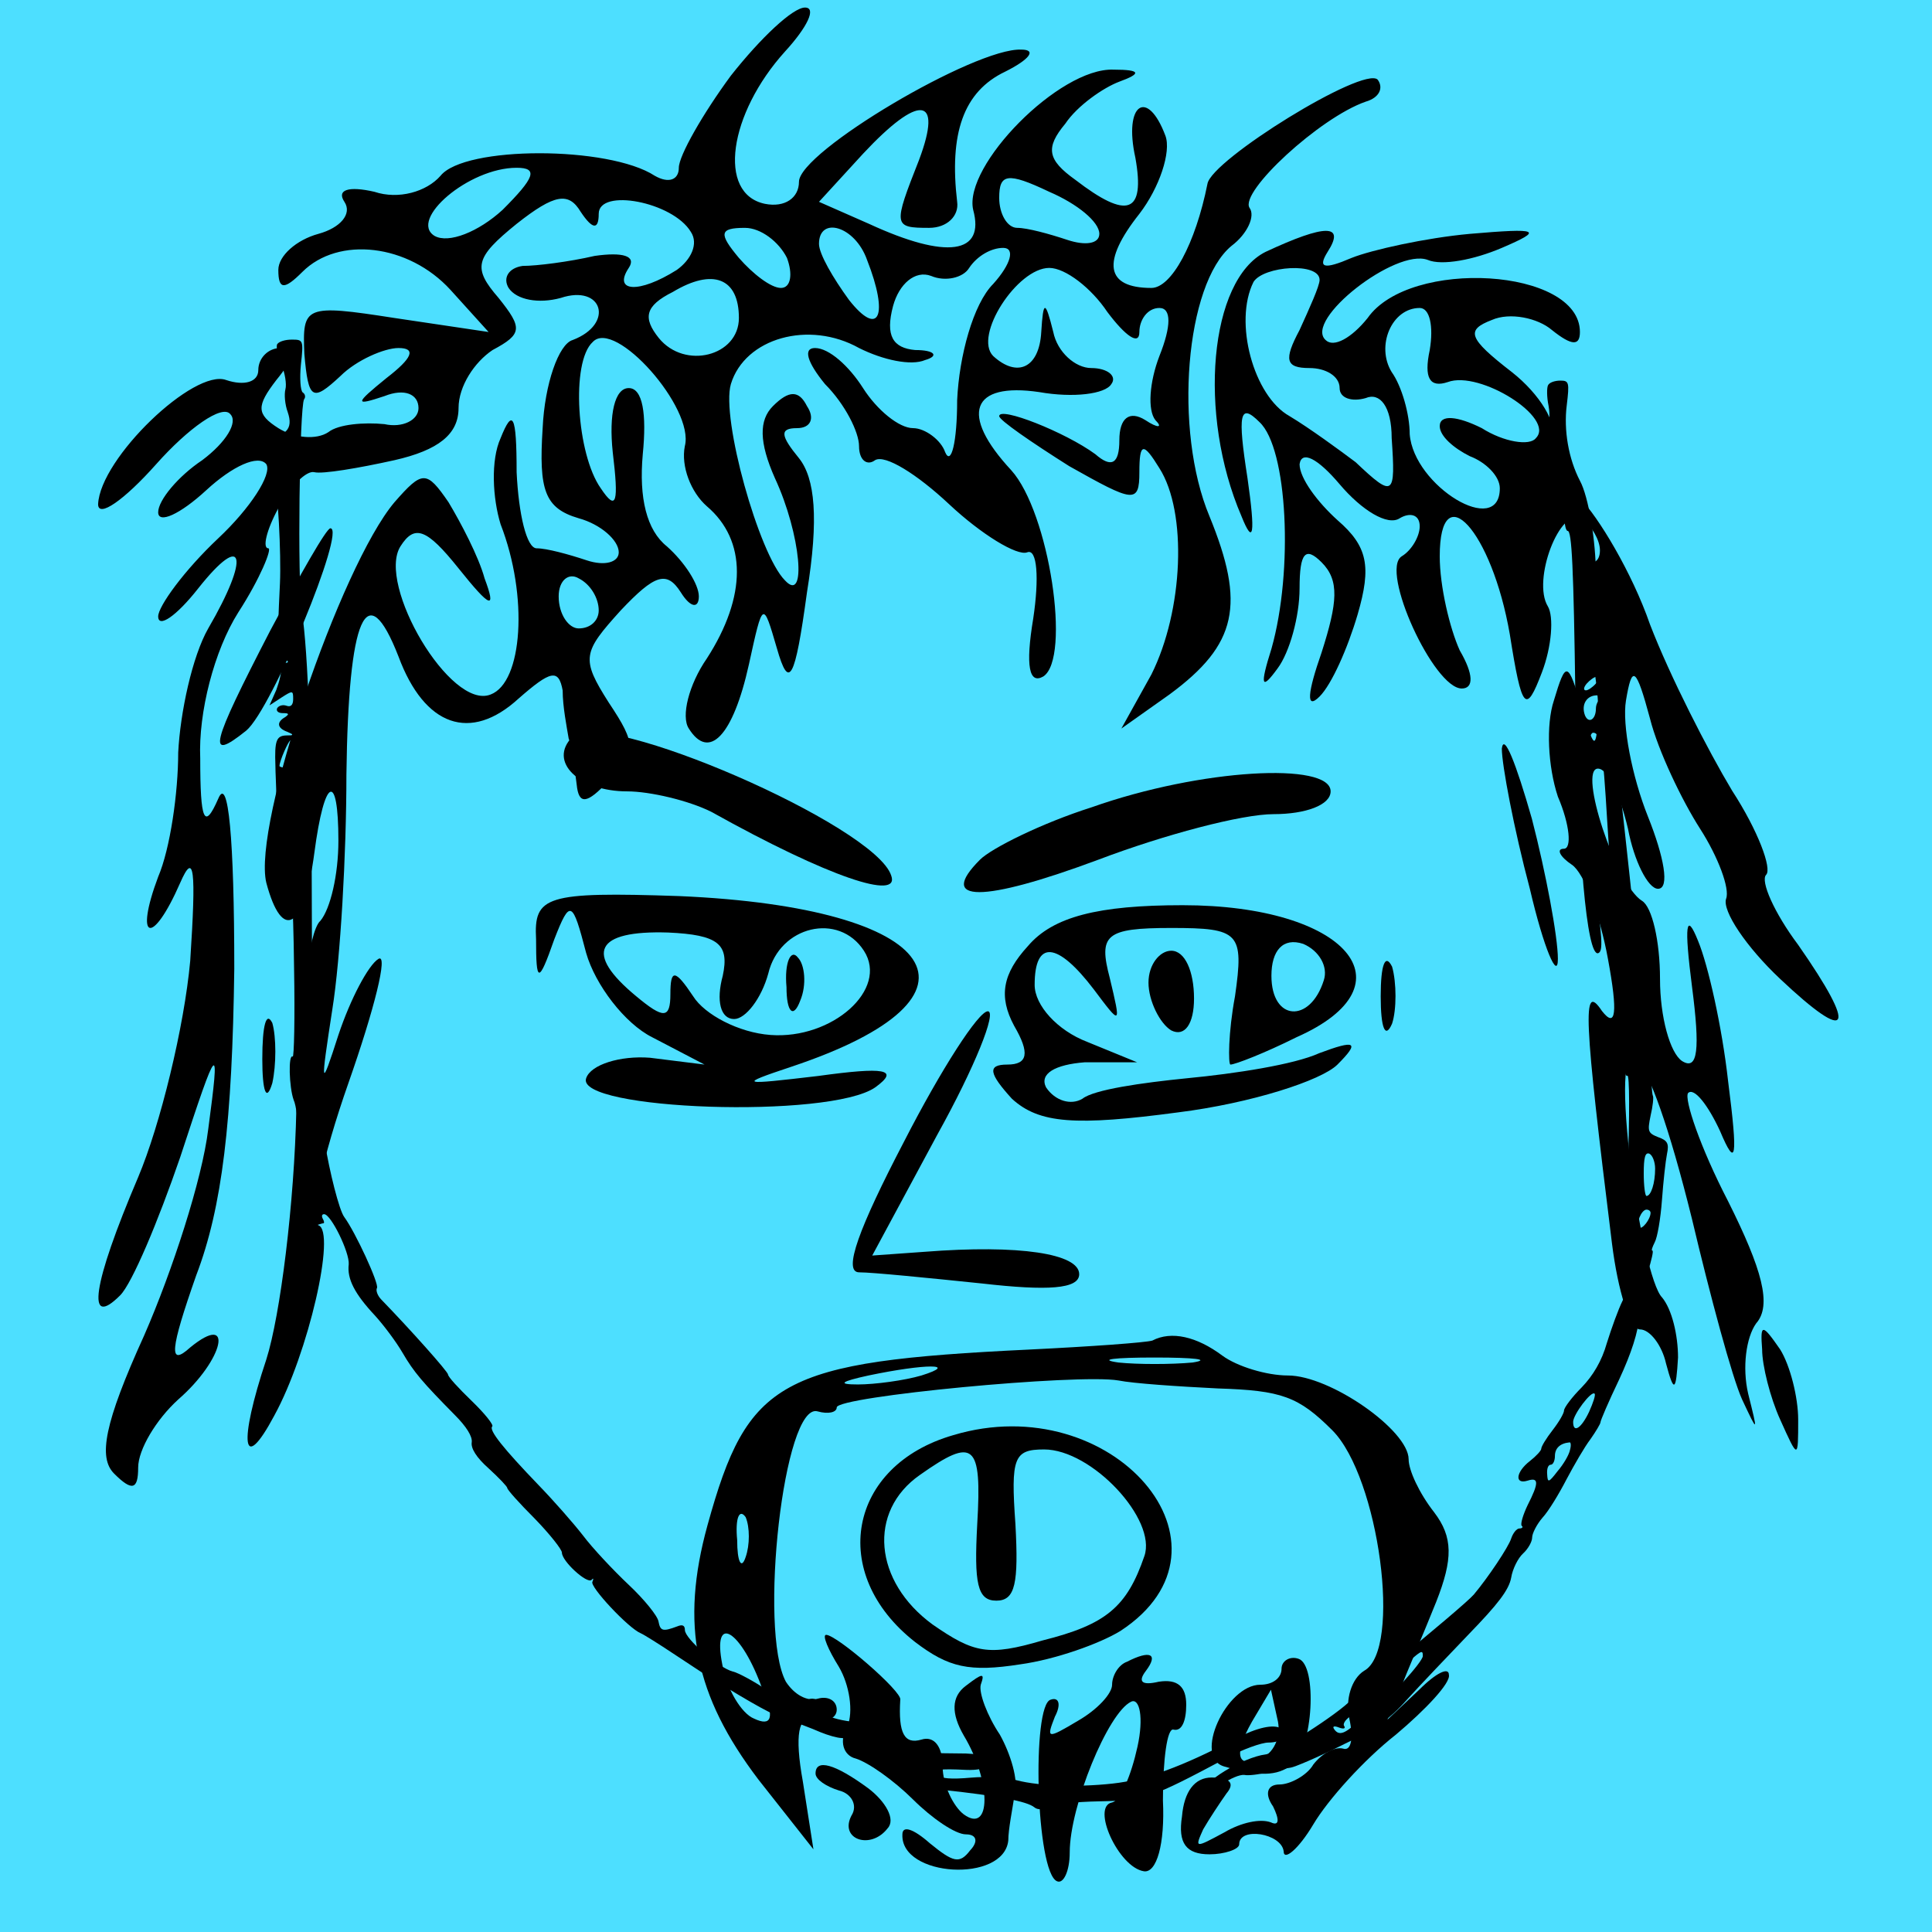
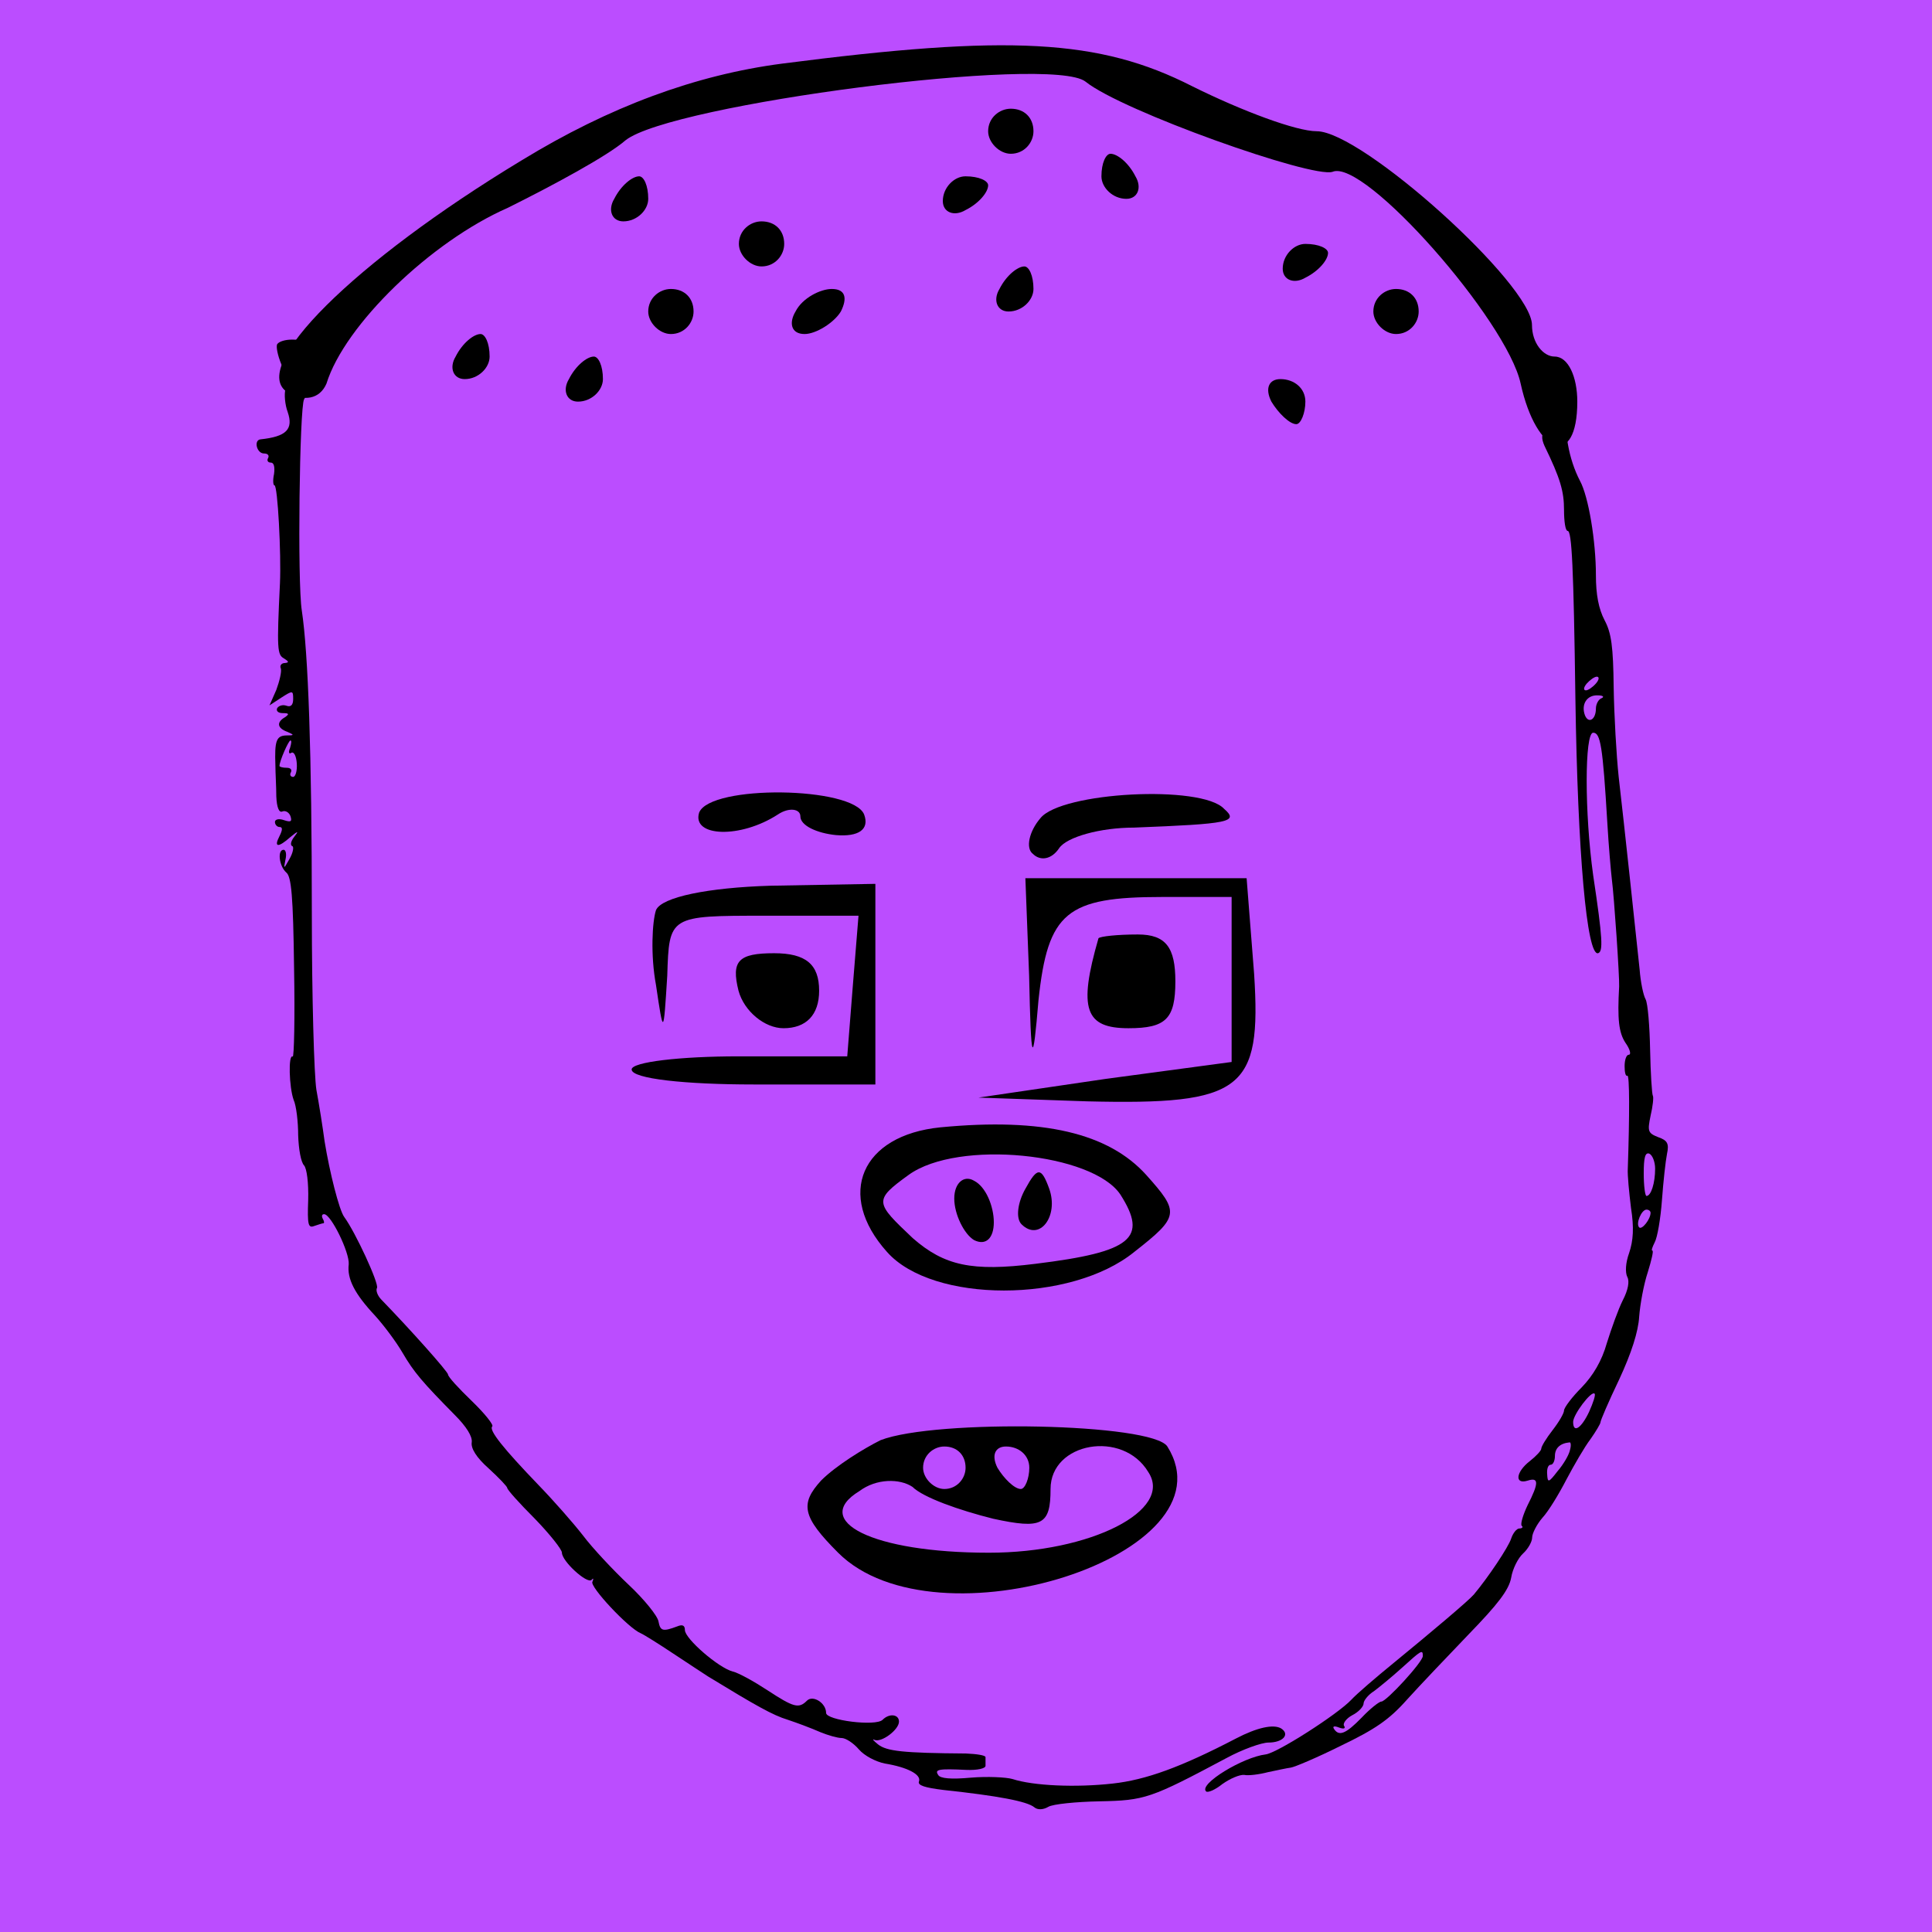
<svg xmlns="http://www.w3.org/2000/svg" width="256" height="256" viewBox="0 0 256 256" fill="none">
-   <g id="Frame 45">
-     <rect width="256" height="256" fill="#4DDFFF" />
-     <rect width="256" height="256" fill="#4DDFFF" />
-     <rect width="256" height="256" fill="#4DDFFF" />
+   <g id="Frame 43">
+     <rect width="256" height="256" fill="#BB4DFF" />
  </g>
  <g id="head">
    <path id="Vector" d="M36.733 45.604C36.552 45.905 36.794 47.112 37.276 48.259C37.759 49.406 38.001 50.915 37.82 51.579C37.639 52.243 37.759 53.631 38.121 54.597C38.906 56.89 37.94 57.856 34.5 58.218C33.595 58.339 34.017 60.089 34.983 60.089C35.466 60.089 35.707 60.331 35.526 60.693C35.345 60.995 35.466 61.296 35.888 61.296C36.311 61.296 36.431 61.9 36.311 62.805C36.13 63.65 36.19 64.314 36.371 64.314C36.794 64.314 37.276 73.428 37.095 77.291C36.673 86.043 36.733 86.767 37.639 87.25C38.303 87.672 38.303 87.793 37.759 87.853C37.276 87.853 37.035 88.216 37.216 88.578C37.337 89 37.035 90.268 36.612 91.415L35.707 93.467L37.276 92.441C38.785 91.475 38.846 91.475 38.846 92.622C38.846 93.406 38.544 93.708 38.001 93.527C37.518 93.346 36.975 93.467 36.733 93.829C36.552 94.191 36.854 94.493 37.458 94.493C38.303 94.493 38.363 94.613 37.759 95.036C36.612 95.7 36.733 96.484 38.061 96.967C39.027 97.39 39.027 97.45 37.88 97.45C36.612 97.51 36.371 98.174 36.492 101.434C36.492 102.399 36.612 104.27 36.612 105.538C36.673 106.987 36.975 107.711 37.397 107.53C37.82 107.349 38.303 107.65 38.484 108.133C38.725 108.858 38.544 108.978 37.639 108.677C36.975 108.435 36.431 108.556 36.431 108.918C36.431 109.28 36.733 109.582 37.035 109.582C37.458 109.582 37.458 109.944 37.035 110.789C36.25 112.298 36.854 112.358 38.484 110.91C39.51 110.065 39.63 110.065 38.966 110.91C38.544 111.453 38.423 111.996 38.725 112.117C38.966 112.177 38.846 112.962 38.363 113.807C37.578 115.195 37.578 115.195 37.82 113.928C38.001 113.203 37.88 112.6 37.578 112.6C36.733 112.6 36.975 114.773 37.94 115.618C38.604 116.161 38.846 118.696 38.966 128.293C39.087 134.871 38.966 140.122 38.785 140.002C38.182 139.64 38.303 144.046 38.906 145.736C39.268 146.52 39.51 148.693 39.51 150.444C39.57 152.254 39.872 154.005 40.294 154.427C40.656 154.85 40.898 156.721 40.837 159.014C40.717 162.273 40.837 162.756 41.622 162.455C42.165 162.273 42.709 162.092 42.829 162.092C43.01 162.092 42.95 161.791 42.769 161.489C42.588 161.127 42.648 160.885 42.95 160.885C43.855 160.885 46.33 165.955 46.209 167.525C45.968 169.456 46.994 171.448 49.71 174.345C50.857 175.612 52.486 177.785 53.331 179.234C54.84 181.829 55.987 183.157 60.272 187.503C61.781 189.012 62.626 190.339 62.506 191.124C62.385 191.909 63.109 193.116 64.739 194.564C66.127 195.832 67.213 196.979 67.213 197.16C67.213 197.401 68.843 199.212 70.835 201.204C72.827 203.256 74.456 205.308 74.456 205.73C74.456 206.877 77.776 209.895 78.379 209.352C78.621 209.05 78.681 209.171 78.5 209.593C78.078 210.197 83.268 215.75 84.898 216.414C85.32 216.595 87.252 217.802 89.244 219.13C91.236 220.458 93.288 221.785 93.831 222.147C100.168 226.01 102.402 227.278 104.393 227.881C105.661 228.304 107.592 229.028 108.679 229.511C109.705 229.934 110.972 230.296 111.515 230.296C112.059 230.296 113.085 230.96 113.809 231.805C114.533 232.65 116.042 233.434 117.249 233.676C120.207 234.159 122.078 235.124 121.776 236.03C121.535 236.573 122.561 236.875 124.975 237.176C132.278 237.961 136.081 238.685 137.046 239.47C137.469 239.832 138.193 239.832 138.917 239.41C139.521 239.047 142.599 238.746 145.677 238.685C151.713 238.565 152.437 238.323 162.517 232.951C164.629 231.805 167.164 230.899 168.07 230.899C170.001 230.899 170.967 229.813 169.76 229.028C168.734 228.425 166.561 228.907 163.784 230.356C156.481 234.159 151.834 235.849 147.428 236.331C142.539 236.875 136.926 236.633 134.149 235.728C133.304 235.486 130.83 235.366 128.657 235.547C126.061 235.788 124.552 235.667 124.311 235.185C123.828 234.46 124.311 234.34 128.053 234.521C129.502 234.581 130.588 234.34 130.588 233.977C130.588 233.615 130.588 233.132 130.588 232.831C130.588 232.589 129.441 232.408 127.993 232.348C119.664 232.287 117.491 232.046 116.344 231.141C115.74 230.658 115.499 230.356 115.861 230.537C116.766 230.96 119.12 229.209 119.12 228.123C119.12 227.157 117.853 226.976 116.948 227.881C116.042 228.787 109.463 227.942 109.463 226.976C109.463 225.648 107.713 224.562 106.928 225.346C105.842 226.433 105.178 226.252 101.677 223.958C99.927 222.811 97.875 221.665 97.09 221.484C95.219 221.001 90.753 217.138 90.753 215.991C90.753 215.388 90.451 215.206 89.727 215.508C87.795 216.233 87.493 216.112 87.252 214.844C87.131 214.12 85.381 211.947 83.329 210.016C81.277 208.084 78.5 205.127 77.233 203.437C75.965 201.807 73.309 198.789 71.378 196.798C66.731 191.969 64.739 189.494 65.222 189.012C65.463 188.83 64.196 187.261 62.506 185.632C60.755 183.942 59.367 182.433 59.367 182.131C59.367 181.769 54.418 176.216 50.555 172.232C50.012 171.689 49.77 170.965 49.951 170.663C50.253 170.12 47.115 163.3 45.606 161.247C44.942 160.342 43.674 155.332 43.01 151.228C42.769 149.417 42.286 146.339 41.924 144.408C41.622 142.537 41.32 132.035 41.32 121.17C41.32 99.623 40.837 86.525 39.992 80.912C39.389 77.17 39.691 53.933 40.294 52.907C40.536 52.605 40.415 52.182 40.113 52.001C39.811 51.76 39.691 50.13 39.872 48.32C40.234 45.06 40.173 45 38.665 45C37.82 45 36.975 45.241 36.733 45.604ZM38.423 99.14C38.182 99.683 38.303 99.985 38.604 99.744C38.966 99.563 39.268 100.227 39.328 101.192C39.389 102.158 39.148 102.943 38.846 102.943C38.484 102.943 38.363 102.641 38.544 102.339C38.725 101.977 38.484 101.735 38.001 101.735C37.458 101.735 37.035 101.615 37.035 101.494C37.035 100.83 38.242 98.114 38.484 98.114C38.665 98.114 38.604 98.537 38.423 99.14Z" fill="black" />
    <path id="Vector_2" d="M205.129 51.036C204.948 51.337 204.948 52.605 205.189 53.752C205.431 55.14 205.31 56.226 204.827 56.77C204.224 57.494 204.224 58.097 204.646 59.063C206.759 63.409 207.241 65.099 207.241 67.573C207.241 69.082 207.422 70.35 207.724 70.35C208.267 70.35 208.509 74.937 208.75 92.682C209.052 112.962 210.259 126.784 211.768 126.301C212.432 126.059 212.372 124.43 211.104 115.98C209.957 107.771 209.957 97.088 211.104 97.088C212.07 97.088 212.372 98.838 212.975 108.978C213.156 112.117 213.458 115.497 213.579 116.523C213.881 118.816 214.605 129.5 214.545 130.707C214.303 135.052 214.484 136.803 215.39 138.191C215.993 139.036 216.174 139.76 215.812 139.76C215.51 139.76 215.269 140.424 215.269 141.269C215.269 142.054 215.39 142.657 215.631 142.537C215.933 142.356 215.933 147.848 215.691 154.85C215.631 155.695 215.872 158.048 216.114 160.04C216.536 162.696 216.416 164.386 215.872 166.016C215.39 167.343 215.329 168.611 215.631 169.214C215.933 169.758 215.752 170.904 215.027 172.293C214.424 173.5 213.519 176.035 212.915 177.966C212.251 180.32 211.104 182.252 209.595 183.821C208.267 185.149 207.241 186.537 207.241 186.899C207.241 187.261 206.578 188.408 205.733 189.494C204.888 190.581 204.224 191.667 204.224 191.969C204.224 192.21 203.56 192.935 202.715 193.599C200.844 195.047 200.663 196.737 202.413 196.194C203.922 195.711 203.922 196.496 202.413 199.453C201.809 200.721 201.447 201.928 201.628 202.169C201.87 202.35 201.689 202.531 201.326 202.531C200.964 202.531 200.481 203.135 200.24 203.859C199.878 205.006 197.162 209.05 195.291 211.283C194.566 212.128 189.617 216.293 184.608 220.397C182.314 222.268 179.779 224.441 179.055 225.226C177.244 227.157 169.217 232.287 167.708 232.469C164.69 232.831 158.835 236.392 159.801 237.357C159.982 237.599 161.008 237.176 161.974 236.392C163 235.667 164.267 235.124 164.871 235.185C165.414 235.305 166.863 235.124 168.009 234.822C169.156 234.581 170.544 234.279 171.027 234.219C171.51 234.159 174.528 232.891 177.667 231.322C182.193 229.149 184.064 227.881 186.418 225.226C188.108 223.355 191.79 219.492 194.627 216.534C198.49 212.551 199.938 210.68 200.24 209.05C200.421 207.903 201.145 206.455 201.809 205.851C202.473 205.248 203.016 204.282 203.016 203.739C203.016 203.195 203.62 201.988 204.405 201.083C205.189 200.238 206.578 197.944 207.543 196.073C208.569 194.142 209.957 191.728 210.742 190.702C211.466 189.675 212.07 188.649 212.07 188.468C212.07 188.227 213.156 185.692 214.545 182.795C216.174 179.294 217.08 176.457 217.2 174.466C217.321 172.836 217.804 170.18 218.347 168.551C218.83 166.981 219.132 165.714 218.951 165.714C218.77 165.714 218.951 165.231 219.252 164.627C219.615 163.963 220.037 161.489 220.218 159.014C220.399 156.54 220.701 153.823 220.882 152.918C221.184 151.53 220.942 151.107 219.735 150.685C218.347 150.142 218.287 149.9 218.709 147.848C219.011 146.581 219.132 145.373 219.011 145.192C218.89 145.011 218.709 142.235 218.649 139.096C218.589 136.018 218.347 132.94 218.045 132.397C217.744 131.854 217.381 130.103 217.261 128.474C216.838 124.49 215.209 109.159 214.484 102.943C214.182 100.106 213.881 94.794 213.82 91.052C213.76 85.68 213.519 83.87 212.613 82.18C211.829 80.671 211.466 78.8 211.466 76.204C211.466 71.738 210.501 65.823 209.354 63.711C207.845 60.813 207.181 57.011 207.604 53.691C207.966 50.673 207.905 50.432 206.759 50.432C206.034 50.432 205.31 50.673 205.129 51.036ZM211.466 90.569C211.044 91.052 210.44 91.475 210.139 91.475C209.776 91.475 209.837 91.052 210.259 90.569C210.682 90.087 211.285 89.664 211.587 89.664C211.949 89.664 211.889 90.087 211.466 90.569ZM212.251 92.501C211.829 92.622 211.466 93.285 211.466 93.889C211.466 95.338 210.501 95.941 210.018 94.794C209.475 93.346 210.259 92.078 211.708 92.139C212.372 92.139 212.613 92.32 212.251 92.501ZM219.313 154.85C219.313 156.781 218.77 158.471 218.166 158.471C217.985 158.471 217.804 157.143 217.804 155.513C217.804 153.401 217.985 152.677 218.528 152.858C218.951 153.039 219.313 153.944 219.313 154.85ZM218.709 160.704C218.709 161.549 217.562 162.998 217.2 162.636C216.717 162.153 217.502 160.282 218.166 160.282C218.468 160.282 218.709 160.463 218.709 160.704ZM210.561 187.08C209.535 189.253 208.449 189.977 208.449 188.408C208.449 187.442 210.863 184.243 211.285 184.666C211.466 184.787 211.104 185.873 210.561 187.08ZM208.026 192.15C207.905 192.754 207.181 194.021 206.396 194.927C205.189 196.496 205.069 196.496 205.008 195.349C204.948 194.625 205.129 194.082 205.491 194.082C205.793 194.082 206.034 193.538 206.034 192.935C206.034 191.909 206.698 191.245 207.966 191.124C208.147 191.064 208.207 191.547 208.026 192.15ZM188.531 219.431C188.531 220.216 183.702 225.467 183.038 225.467C182.737 225.467 181.529 226.433 180.443 227.58C178.33 229.752 177.425 230.115 176.761 229.089C176.52 228.726 176.822 228.666 177.425 228.907C178.089 229.149 178.33 229.028 178.089 228.666C177.908 228.364 178.391 227.7 179.175 227.278C180.02 226.855 180.684 226.131 180.684 225.709C180.684 225.346 181.288 224.562 182.073 224.079C182.797 223.536 184.487 222.147 185.754 221.001C188.35 218.647 188.531 218.526 188.531 219.431Z" fill="black" />
  </g>
  <g id="hair">
-     <path id="Vector" d="M96.845 10.023C93.131 15.065 89.947 20.639 89.947 22.231C89.947 23.823 88.62 24.354 86.763 23.292C80.66 19.311 61.556 19.311 58.372 23.292C56.515 25.415 52.8 26.477 49.616 25.415C46.167 24.619 44.575 25.15 45.636 26.742C46.697 28.335 45.105 30.192 42.187 30.988C39.268 31.785 36.88 33.908 36.88 35.765C36.88 38.419 37.676 38.419 40.064 36.031C44.84 31.254 54.127 32.315 59.699 38.419L64.74 43.992L52.269 42.135C40.329 40.277 40.064 40.542 40.329 46.911C40.86 53.015 41.391 53.281 45.105 49.831C47.228 47.708 50.943 46.115 52.8 46.115C55.188 46.115 54.657 47.442 51.208 50.096C46.963 53.546 46.963 53.812 50.943 52.485C53.596 51.423 55.453 52.219 55.453 54.077C55.453 55.669 53.331 56.731 50.943 56.2C48.289 55.935 44.84 56.2 43.513 57.261C41.921 58.323 39.003 58.058 36.88 56.731C33.961 54.873 33.961 53.812 36.615 50.361C39.003 47.442 39.268 46.115 37.145 46.115C35.553 46.115 34.227 47.442 34.227 49.035C34.227 50.627 32.369 51.158 29.981 50.361C25.736 48.769 13.265 60.712 13 66.815C13 68.673 16.449 66.285 20.695 61.508C24.94 56.731 29.451 53.546 30.512 54.873C31.573 55.935 29.981 58.589 26.797 60.977C23.613 63.1 20.96 66.285 20.96 67.877C20.96 69.469 23.879 68.142 27.328 64.958C30.777 61.773 34.227 60.181 35.288 61.508C36.084 62.835 33.165 67.346 28.92 71.327C24.409 75.573 20.96 80.35 20.96 81.677C20.96 83.269 23.348 81.677 26.267 77.962C32.369 70.265 33.165 73.715 27.593 83.269C25.471 86.985 23.879 94.415 23.613 99.723C23.613 105.031 22.552 112.462 20.96 116.177C17.776 124.669 20.164 125.465 23.879 116.973C25.736 112.727 26.001 115.115 25.205 127.323C24.409 136.081 21.225 149.085 18.307 155.985C12.204 170.315 11.408 176.154 15.919 171.642C17.511 170.05 20.96 161.823 23.879 153.331C28.92 137.938 29.185 137.673 27.593 149.615C26.797 156.25 22.817 168.458 19.103 176.95C13.796 188.627 13 193.138 15.123 195.262C17.511 197.65 18.307 197.385 18.307 194.465C18.307 192.077 20.695 188.096 23.613 185.442C29.716 180.135 31.043 173.765 25.205 178.542C22.287 181.196 22.552 178.808 26.001 168.988C29.451 159.965 30.777 148.554 31.043 128.385C31.043 111.135 30.247 102.642 28.92 105.827C27.063 110.073 26.532 108.746 26.532 100.519C26.267 94.415 28.389 86.189 31.573 81.146C34.492 76.635 36.084 72.654 35.553 72.654C34.757 72.654 35.288 70.265 36.88 67.346C38.472 64.427 40.595 62.304 41.656 62.569C42.717 62.835 47.493 62.038 52.269 60.977C58.107 59.65 60.76 57.527 60.76 54.077C60.76 51.158 62.883 47.973 65.271 46.381C69.251 44.258 69.251 43.462 66.067 39.481C62.617 35.5 62.883 34.173 68.455 29.662C73.496 25.681 75.353 25.415 76.945 28.069C78.537 30.458 79.333 30.458 79.333 28.335C79.333 24.885 89.151 26.742 91.539 30.723C92.6 32.315 91.539 34.438 89.681 35.765C84.64 38.95 81.191 38.685 83.313 35.5C84.375 33.908 82.517 33.377 78.803 33.908C75.353 34.704 71.108 35.235 69.251 35.235C67.393 35.5 66.597 36.827 67.393 38.154C68.455 39.746 71.373 40.277 74.292 39.481C79.864 37.623 81.456 42.931 75.884 45.054C74.027 45.585 72.169 50.892 71.904 56.731C71.373 64.958 72.169 67.346 76.68 68.673C79.599 69.469 81.987 71.592 81.987 73.185C81.987 74.511 80.129 75.042 77.741 74.246C75.353 73.45 72.435 72.654 71.108 72.654C69.781 72.654 68.72 68.142 68.455 62.569C68.455 54.873 67.924 54.077 66.332 58.058C65.005 60.977 65.271 66.019 66.332 69.469C70.047 79.023 69.251 90.435 65.005 92.027C59.699 94.15 49.881 77.431 53.065 72.388C54.923 69.469 56.515 70 60.76 75.308C65.005 80.615 65.801 80.881 64.209 76.635C63.413 73.715 61.025 69.204 59.433 66.55C56.515 62.304 55.984 62.304 52.269 66.55C45.105 75.042 33.431 109.277 35.288 116.973C37.411 124.935 40.329 123.077 41.656 112.992C42.983 102.908 44.84 102.112 44.84 111.4C44.84 115.912 43.779 120.423 42.452 122.015C40.86 123.342 39.533 134.488 39.268 146.962C39.003 159.435 37.145 174.296 35.288 180.135C31.573 191.281 32.104 195.527 36.349 187.565C40.86 179.338 44.575 163.15 42.187 162.354C40.86 161.823 42.717 153.331 46.167 143.512C49.616 133.692 51.473 126.262 50.147 127.058C48.82 127.854 46.432 132.365 44.84 137.142C42.452 144.573 42.452 144.042 44.044 133.692C45.105 127.058 45.901 113.258 45.901 102.642C46.167 81.677 48.555 76.104 52.8 86.985C56.249 96.273 62.352 98.396 68.72 92.558C72.965 88.842 74.027 88.577 74.557 91.496C74.557 93.619 75.088 96.273 75.353 97.865C75.884 99.192 76.149 102.112 76.415 103.969C76.68 106.623 77.741 106.623 80.66 103.438C84.375 99.723 84.375 98.662 80.66 93.088C76.945 87.25 77.211 86.454 82.252 80.881C86.763 76.104 88.355 75.573 90.212 78.492C91.539 80.615 92.6 80.615 92.6 79.023C92.6 77.431 90.743 74.511 88.355 72.388C85.701 70.265 84.64 66.019 85.171 60.181C85.701 54.873 85.171 51.423 83.313 51.423C81.456 51.423 80.66 54.873 81.191 59.915C81.987 66.55 81.721 67.877 79.599 64.692C76.415 60.181 75.619 47.973 78.537 45.319C81.456 42.135 92.069 54.077 90.743 59.119C90.212 61.773 91.539 65.223 93.661 67.081C98.968 71.592 98.968 79.023 93.661 87.25C91.273 90.7 90.212 94.946 91.273 96.538C93.927 100.785 97.111 97.6 99.233 88.046C101.091 79.554 101.091 79.554 102.948 85.923C104.54 91.496 105.336 90.169 106.928 78.492C108.52 68.673 107.989 63.365 105.867 60.712C103.479 57.792 103.213 56.731 105.601 56.731C107.459 56.731 107.989 55.404 106.928 53.812C105.867 51.688 104.54 51.688 102.417 53.812C100.56 55.669 100.56 58.589 102.683 63.365C106.132 70.796 106.928 80.085 104.009 76.9C100.56 73.45 95.519 55.404 96.845 50.892C98.703 44.788 107.193 42.4 113.827 46.115C117.011 47.708 120.725 48.504 122.583 47.708C124.44 47.177 123.909 46.381 121.256 46.381C118.337 46.115 117.276 44.523 118.337 40.542C119.133 37.623 121.256 35.765 123.379 36.562C125.236 37.358 127.624 36.827 128.42 35.5C129.481 33.908 131.339 32.846 132.931 32.846C134.523 32.846 133.992 34.969 131.604 37.623C128.951 40.277 127.093 47.177 126.828 53.015C126.828 58.589 126.032 61.773 125.236 59.915C124.705 58.323 122.583 56.731 120.991 56.731C119.133 56.731 116.215 54.342 114.357 51.423C112.5 48.504 109.847 46.115 107.989 46.115C106.397 46.115 106.928 47.973 109.316 50.892C111.969 53.546 113.827 57.261 113.827 59.119C113.827 60.977 114.888 61.773 115.949 60.977C117.276 60.181 121.521 62.835 125.767 66.815C130.012 70.796 134.788 73.715 136.115 73.185C137.441 72.654 137.707 76.635 136.911 81.942C135.849 88.311 136.38 90.7 138.237 89.638C141.952 87.25 139.033 67.877 133.992 62.304C127.093 54.873 128.685 50.627 137.707 51.954C142.217 52.75 146.463 52.219 147.259 50.892C148.055 49.831 146.728 48.769 144.605 48.769C142.483 48.769 140.095 46.646 139.564 43.992C138.503 39.746 138.237 39.746 137.972 43.992C137.707 48.769 134.788 50.096 131.604 47.177C128.951 44.523 134.788 35.5 139.033 35.5C141.156 35.5 144.605 38.154 146.728 41.339C149.116 44.523 150.973 45.85 150.973 43.992C150.973 42.4 152.035 40.808 153.627 40.808C155.219 40.808 155.219 43.196 153.627 47.177C152.3 50.627 152.035 54.342 153.096 55.669C154.157 56.731 153.361 56.731 151.769 55.669C149.647 54.342 148.32 55.404 148.32 58.323C148.32 61.508 147.259 62.038 145.136 60.181C141.156 57.261 132.4 53.812 132.4 55.139C132.4 55.669 136.645 58.589 141.687 61.773C150.177 66.55 150.973 66.815 150.973 62.569C150.973 58.589 151.504 58.589 153.627 62.038C157.341 67.877 156.811 80.881 152.565 89.373L148.585 96.538L154.953 92.027C163.975 85.392 165.036 80.085 160.26 68.408C155.484 56.996 157.076 37.623 163.179 32.581C165.301 30.988 166.363 28.6 165.567 27.538C164.24 25.415 174.853 15.596 180.956 13.473C182.813 12.942 183.344 11.615 182.548 10.554C180.691 8.696 160.525 21.169 159.995 24.354C158.403 32.315 155.219 38.154 152.565 38.154C146.463 38.154 145.932 34.704 150.973 28.335C153.627 24.885 155.219 20.108 154.423 17.985C152.035 11.615 148.851 13.739 150.443 20.904C151.769 28.335 149.381 29.131 142.483 23.823C138.768 21.169 138.503 19.577 141.156 16.392C142.748 14.004 146.197 11.615 148.32 10.819C151.239 9.758 151.239 9.227 147.524 9.227C140.36 8.962 127.624 21.965 128.951 27.804C130.543 33.642 125.501 34.438 115.153 29.662L108.52 26.742L114.357 20.373C121.787 12.412 124.971 12.677 121.787 21.169C118.337 29.927 118.337 30.192 123.113 30.192C125.501 30.192 127.093 28.6 126.828 26.742C125.767 17.719 127.624 12.146 133.196 9.492C136.38 7.9 137.441 6.573 135.319 6.573C129.216 6.308 105.867 20.108 105.867 24.088C105.867 26.212 104.009 27.538 101.356 27.008C94.988 25.681 96.58 15.065 104.009 6.838C106.928 3.654 108.255 1 106.663 1C105.071 1 100.825 4.981 96.845 10.023ZM66.597 27.804C63.413 30.723 59.433 32.315 57.576 31.254C54.127 29.131 62.087 22.231 68.455 22.231C71.373 22.231 70.843 23.558 66.597 27.804ZM145.667 30.988C145.667 32.315 143.809 32.581 141.421 31.785C139.033 30.988 136.115 30.192 134.788 30.192C133.461 30.192 132.4 28.335 132.4 26.212C132.4 23.027 133.461 22.762 139.033 25.415C142.748 27.008 145.667 29.396 145.667 30.988ZM104.275 34.173C105.071 36.296 104.805 38.154 103.479 38.154C102.152 38.154 99.764 36.296 97.907 34.173C95.253 30.988 95.253 30.192 98.703 30.192C100.825 30.192 103.213 32.05 104.275 34.173ZM114.888 34.438C117.807 41.869 116.48 44.788 112.5 39.746C110.377 36.827 108.52 33.642 108.52 32.315C108.52 28.6 113.296 29.927 114.888 34.438ZM97.907 42.135C97.907 47.177 90.743 49.035 87.293 44.788C85.171 42.135 85.436 40.542 89.151 38.685C94.457 35.5 97.907 36.827 97.907 42.135ZM79.333 80.881C79.333 82.208 78.272 83.269 76.68 83.269C75.353 83.269 74.027 81.412 74.027 79.023C74.027 76.9 75.353 75.838 76.68 76.635C78.272 77.431 79.333 79.288 79.333 80.881Z" fill="black" />
-     <path id="Vector_2" d="M35.819 83.535C27.859 98.927 27.328 101.05 32.635 96.804C36.084 93.885 45.901 70 43.779 70C43.248 70 39.799 76.104 35.819 83.535Z" fill="black" />
-     <path id="Vector_3" d="M167.689 33.377C160.26 37.092 158.668 54.873 164.505 68.408C166.097 72.388 166.363 70.796 165.301 63.365C163.975 54.873 164.24 53.281 166.893 55.935C170.608 59.385 171.404 75.573 168.485 85.923C166.893 90.965 167.159 91.496 169.281 88.577C170.873 86.454 172.2 81.677 172.2 77.962C172.2 73.185 172.996 72.388 175.119 74.512C177.507 76.9 177.241 79.819 175.119 86.454C173.261 91.762 172.996 94.15 174.853 92.292C176.445 90.7 178.568 85.923 179.895 81.412C181.752 75.042 181.221 72.388 177.241 68.939C174.588 66.55 172.2 63.365 172.2 61.508C172.465 59.65 174.588 60.712 177.507 64.162C180.425 67.612 183.875 69.735 185.467 68.673C186.793 67.877 188.12 68.142 188.12 69.735C188.12 71.062 187.059 72.919 185.732 73.715C182.813 75.573 189.977 91.231 193.692 91.231C195.284 91.231 195.284 89.373 193.427 86.189C192.1 83.269 190.773 77.696 190.773 73.715C190.773 62.835 197.672 70.265 200.06 84.065C201.652 94.15 202.183 94.681 204.305 89.108C205.632 85.658 205.897 81.677 205.101 80.35C202.979 76.9 206.693 67.081 209.612 68.673C210.939 69.735 212 71.592 212 72.919C212 74.512 210.939 75.042 209.612 73.981C208.02 73.185 208.02 75.838 209.612 81.146C210.939 85.923 212 92.292 211.735 95.212C211.469 99.458 211.204 99.192 209.612 93.885C207.755 87.515 207.489 87.515 205.897 92.823C204.836 96.008 205.101 101.581 206.428 105.562C208.02 109.277 208.285 112.462 207.224 112.462C206.163 112.462 206.693 113.523 208.285 114.585C209.877 115.646 212 121.219 213.061 127.058C214.388 134.223 214.123 136.346 212.265 133.958C209.612 129.977 209.877 134.754 213.592 164.742C214.388 171.112 215.98 176.154 217.307 176.154C218.633 176.154 220.225 178.277 220.756 180.665C221.817 184.646 222.083 184.381 222.348 179.869C222.348 176.95 221.552 173.5 220.225 171.908C218.899 170.581 217.041 162.354 215.98 153.596C213.592 132.631 218.103 136.877 224.205 161.558C226.593 171.642 229.512 182.523 230.839 185.442C232.961 189.954 232.961 189.954 231.635 184.646C230.839 181.196 231.369 177.215 232.696 175.358C234.819 172.969 233.492 168.192 228.981 159.169C225.267 152.004 223.144 145.635 223.675 144.838C224.471 144.042 226.328 146.431 227.92 149.881C230.043 154.923 230.308 153.596 228.981 143.246C228.185 136.081 226.328 127.854 225.001 124.669C223.409 120.688 223.144 122.546 224.205 130.773C225.267 139 225.001 141.919 222.879 140.592C221.287 139.531 219.96 134.754 219.96 129.712C219.96 124.669 218.899 120.158 217.572 119.362C214.123 117.238 209.081 101.846 211.735 101.846C213.061 101.846 214.653 105.296 215.715 109.808C216.511 114.054 218.368 117.769 219.695 117.769C221.287 117.769 220.491 113.523 218.368 108.215C216.245 102.908 214.919 96.008 215.449 92.823C216.245 88.046 216.776 88.312 218.633 95.212C219.695 99.458 222.879 106.092 225.267 109.808C227.655 113.523 229.247 117.769 228.716 119.096C228.185 120.688 231.369 125.465 235.88 129.712C245.167 138.469 246.228 136.612 238.268 125.2C235.084 120.954 233.227 116.708 234.023 115.912C234.819 115.115 232.961 110.073 229.512 104.765C226.328 99.458 221.287 89.638 218.633 82.739C216.245 75.838 211.735 68.408 209.347 66.019C206.693 63.631 205.101 59.915 205.632 58.058C206.428 56.2 204.04 52.219 200.325 49.3C194.488 44.788 194.223 43.727 197.672 42.4C200.06 41.339 203.775 42.135 205.632 43.727C208.285 45.85 209.347 45.85 209.347 43.992C209.347 35.5 186.793 34.173 181.221 42.135C179.099 44.788 176.711 46.115 175.649 45.054C172.731 42.4 184.936 32.846 189.181 34.438C191.039 35.235 195.284 34.438 198.999 32.846C204.571 30.458 204.04 30.192 194.753 30.988C188.916 31.519 181.752 33.112 179.099 34.173C175.384 35.765 174.588 35.5 175.915 33.377C178.303 29.662 175.649 29.662 167.689 33.377ZM174.853 37.092C174.853 37.889 173.527 40.808 172.2 43.727C170.077 47.708 170.343 48.769 173.527 48.769C175.649 48.769 177.507 49.831 177.507 51.423C177.507 52.75 179.099 53.281 180.956 52.75C182.813 51.954 184.405 53.812 184.405 58.058C184.936 65.754 184.671 66.019 179.629 61.242C177.507 59.65 173.527 56.731 170.873 55.139C166.097 52.485 163.444 42.665 166.097 37.358C167.424 35.235 174.853 34.704 174.853 37.092ZM189.447 46.381C188.651 50.096 189.447 51.423 191.835 50.627C196.08 49.035 206.163 55.404 203.509 58.058C202.713 59.119 199.264 58.589 196.345 56.731C193.161 55.139 190.773 54.873 190.773 56.465C190.773 57.792 192.631 59.385 194.753 60.446C196.876 61.242 198.733 63.1 198.733 64.692C198.733 71.327 187.324 64.427 186.793 57.527C186.793 54.873 185.732 51.158 184.405 49.3C182.283 45.85 184.405 40.808 188.12 40.808C189.447 40.808 189.977 43.196 189.447 46.381Z" fill="black" />
-     <path id="Vector_4" d="M198.999 99.192C198.999 101.315 200.591 109.808 202.713 117.769C204.571 125.731 206.428 129.977 206.428 127.058C206.428 124.138 204.836 115.646 202.979 108.481C200.856 101.05 199.264 97.069 198.999 99.192Z" fill="black" />
-     <path id="Vector_5" d="M34.757 140.327C34.757 144.573 35.288 146.165 36.084 143.512C36.615 141.123 36.615 137.408 36.084 135.55C35.288 133.958 34.757 135.815 34.757 140.327Z" fill="black" />
-     <path id="Vector_6" d="M233.492 178.808C233.492 180.931 234.553 185.177 235.88 188.096C238.268 193.404 238.268 193.404 238.268 188.096C238.268 185.177 237.207 180.931 235.88 178.808C233.492 175.358 233.227 175.358 233.492 178.808Z" fill="black" />
+     <path id="Vector" d="M103.61 8.433C92.201 9.926 80.791 14.106 69.081 21.272C46.862 34.707 32.75 48.74 38.155 52.024C40.257 53.218 42.358 52.92 43.259 50.83C45.661 43.067 57.071 32.02 67.279 27.542C73.285 24.556 80.491 20.674 82.893 18.585C88.898 13.807 139.341 7.239 143.845 10.822C148.649 14.703 173.87 23.66 176.572 22.765C180.776 20.973 199.692 42.47 201.494 50.83C203.595 60.384 209 62.175 209 53.218C209 49.934 207.799 47.247 205.997 47.247C204.496 47.247 202.995 45.456 202.995 43.067C202.995 37.693 180.476 17.39 174.471 17.39C171.768 17.39 164.562 14.703 157.957 11.419C145.646 5.149 133.636 4.552 103.61 8.433Z" fill="black" />
+     <path id="Vector_2" d="M130.934 17.39C130.934 18.883 132.435 20.376 133.936 20.376C135.738 20.376 136.939 18.883 136.939 17.39C136.939 15.599 135.738 14.405 133.936 14.405C132.435 14.405 130.934 15.599 130.934 17.39Z" fill="black" />
+     <path id="Vector_3" d="M145.946 23.362C145.946 24.855 147.448 26.347 149.249 26.347C150.751 26.347 151.351 24.855 150.45 23.362C149.549 21.57 148.048 20.376 147.147 20.376C146.547 20.376 145.946 21.57 145.946 23.362Z" fill="black" />
+     <path id="Vector_4" d="M81.391 26.347C80.491 27.84 81.091 29.333 82.593 29.333C84.394 29.333 85.895 27.84 85.895 26.347C85.895 24.556 85.295 23.362 84.694 23.362C83.793 23.362 82.292 24.556 81.391 26.347Z" fill="black" />
+     <path id="Vector_5" d="M124.929 26.646C124.929 28.139 126.43 28.736 127.931 27.84C129.733 26.944 130.934 25.452 130.934 24.556C130.934 23.959 129.733 23.362 127.931 23.362C126.43 23.362 124.929 24.855 124.929 26.646Z" fill="black" />
+     <path id="Vector_6" d="M97.906 32.319C97.906 33.812 99.407 35.304 100.908 35.304C102.71 35.304 103.911 33.812 103.911 32.319C103.911 30.527 102.71 29.333 100.908 29.333C99.407 29.333 97.906 30.527 97.906 32.319Z" fill="black" />
+     <path id="Vector_7" d="M169.967 35.603C169.967 37.096 171.468 37.693 172.969 36.797C174.771 35.901 175.972 34.409 175.972 33.513C175.972 32.916 174.771 32.319 172.969 32.319C171.468 32.319 169.967 33.812 169.967 35.603Z" fill="black" />
+     <path id="Vector_8" d="M132.435 38.29C131.534 39.783 132.135 41.276 133.636 41.276C135.437 41.276 136.939 39.783 136.939 38.29C136.939 36.499 136.338 35.304 135.738 35.304C134.837 35.304 133.336 36.499 132.435 38.29Z" fill="black" />
+     <path id="Vector_9" d="M85.895 41.276C85.895 42.769 87.397 44.261 88.898 44.261C90.7 44.261 91.9 42.769 91.9 41.276C91.9 39.484 90.7 38.29 88.898 38.29C87.397 38.29 85.895 39.484 85.895 41.276Z" fill="black" />
+     <path id="Vector_10" d="M105.412 41.276C104.511 42.769 104.811 44.261 106.613 44.261C108.114 44.261 110.516 42.769 111.417 41.276C112.318 39.484 112.018 38.29 110.216 38.29C108.715 38.29 106.313 39.484 105.412 41.276Z" fill="black" />
+     <path id="Vector_11" d="M181.977 41.276C181.977 42.769 183.478 44.261 184.98 44.261C186.781 44.261 187.982 42.769 187.982 41.276C187.982 39.484 186.781 38.29 184.98 38.29C183.478 38.29 181.977 39.484 181.977 41.276Z" fill="black" />
+     <path id="Vector_12" d="M60.374 47.247C59.473 48.74 60.073 50.233 61.575 50.233C63.376 50.233 64.877 48.74 64.877 47.247C64.877 45.456 64.277 44.261 63.676 44.261C62.776 44.261 61.274 45.456 60.374 47.247Z" fill="black" />
+     <path id="Vector_13" d="M75.386 50.233C74.486 51.726 75.086 53.218 76.587 53.218C78.389 53.218 79.89 51.726 79.89 50.233C79.89 48.441 79.29 47.247 78.689 47.247C77.788 47.247 76.287 48.441 75.386 50.233Z" fill="black" />
+     <path id="Vector_14" d="M168.466 53.218C169.366 54.711 170.868 56.204 171.768 56.204C172.369 56.204 172.969 54.711 172.969 53.218C172.969 51.427 171.468 50.233 169.667 50.233C168.165 50.233 167.565 51.427 168.466 53.218Z" fill="black" />
  </g>
-   <g id="Frame 21">
-     <path id="Vector" d="M75.859 97.621C72.541 100.939 76.764 104.861 83.099 104.861C86.116 104.861 91.244 106.067 94.261 107.576C109.947 116.324 119.299 119.341 118.092 116.022C115.981 109.386 79.781 93.699 75.859 97.621Z" fill="black" />
-     <path id="Vector_2" d="M144.639 106.973C138.002 109.084 131.365 112.403 129.857 113.911C124.125 119.643 130.159 119.643 145.544 113.911C154.292 110.593 164.549 107.878 168.772 107.878C172.995 107.878 176.314 106.671 176.314 104.861C176.314 100.939 159.119 101.844 144.639 106.973Z" fill="black" />
-     <path id="Vector_3" d="M71.032 124.469C71.032 130.201 71.334 130.502 73.445 124.469C75.557 119.039 75.859 119.341 77.669 126.279C78.875 130.502 82.797 135.631 86.417 137.441L93.355 141.061L86.115 140.156C82.194 139.854 78.272 141.061 77.669 142.871C76.16 147.094 109.947 148.301 115.98 144.077C119.299 141.664 117.187 141.362 108.439 142.569C98.182 143.776 97.579 143.776 104.819 141.362C132.873 132.011 124.728 120.246 90.037 118.737C72.239 118.134 70.73 118.737 71.032 124.469ZM95.769 129.296C94.864 132.614 95.467 135.027 97.277 135.027C98.785 135.027 100.897 132.312 101.802 128.994C103.31 122.659 111.154 120.849 114.472 125.977C117.79 131.106 110.249 137.742 102.104 137.139C97.88 136.837 93.355 134.424 91.847 132.011C89.433 128.391 88.83 128.391 88.83 131.709C88.83 135.027 87.925 135.027 84.305 132.011C77.367 126.279 78.875 123.262 88.529 123.564C95.165 123.866 96.674 125.072 95.769 129.296Z" fill="black" />
-     <path id="Vector_4" d="M104.215 130.804C104.215 134.122 105.12 135.027 106.025 132.614C106.93 130.502 106.629 127.787 105.724 126.882C104.819 125.676 103.914 127.486 104.215 130.804Z" fill="black" />
-     <path id="Vector_5" d="M136.192 125.374C132.874 128.994 132.27 132.011 134.382 135.932C136.494 139.552 136.192 141.061 133.477 141.061C130.762 141.061 131.064 142.267 134.08 145.586C137.7 148.904 142.527 149.206 156.102 147.396C165.755 146.189 175.107 143.172 177.219 141.061C180.235 138.044 179.632 137.742 174.805 139.552C171.487 141.061 163.644 142.267 157.309 142.871C151.275 143.474 144.94 144.379 143.432 145.586C141.924 146.491 139.812 145.887 138.605 144.077C137.7 142.267 139.812 141.061 143.734 140.759H150.672L144.035 138.044C140.114 136.536 137.097 133.217 137.097 130.502C137.097 124.469 140.114 124.771 144.94 131.106C148.56 135.932 148.56 135.932 147.052 129.597C145.544 123.866 146.449 122.961 155.197 122.961C164.247 122.961 164.85 123.564 163.644 132.011C162.739 136.837 162.739 141.061 163.04 141.061C163.644 141.061 167.565 139.552 171.789 137.441C187.475 130.502 178.425 119.944 156.705 119.944C145.544 119.944 139.51 121.452 136.192 125.374ZM175.409 129.899C173.599 135.631 168.47 135.329 168.47 129.296C168.47 125.977 169.979 124.167 172.694 125.072C174.805 125.977 176.012 128.089 175.409 129.899Z" fill="black" />
-     <path id="Vector_6" d="M152.18 130.201C152.18 132.614 153.689 135.631 155.197 136.536C157.007 137.441 158.214 135.631 158.214 132.312C158.214 128.692 157.007 125.977 155.197 125.977C153.689 125.977 152.18 127.787 152.18 130.201Z" fill="black" />
-     <path id="Vector_7" d="M182.95 132.011C182.95 136.234 183.554 137.742 184.459 135.631C185.062 133.821 185.062 130.201 184.459 128.089C183.554 126.279 182.95 127.788 182.95 132.011Z" fill="black" />
+   <g id="Frame 12">
+     <path id="Vector" d="M92.638 107.674C91.645 110.904 98.104 111.152 103.073 107.922C104.564 106.929 106.054 107.177 106.054 108.171C106.054 109.413 108.29 110.407 110.775 110.655C113.756 110.904 115.246 109.91 114.501 107.922C113.011 104.196 94.129 103.947 92.638 107.674Z" fill="black" />
+     <path id="Vector_2" d="M137.855 108.419C136.364 110.158 135.867 112.394 136.861 113.139C137.855 114.133 139.345 113.885 140.339 112.394C141.333 110.903 145.805 109.661 150.277 109.661C162.947 109.164 164.189 108.916 162.202 107.177C159.221 103.947 140.588 104.941 137.855 108.419Z" fill="black" />
+     <path id="Vector_3" d="M86.924 120.593C86.427 122.083 86.179 126.555 86.924 130.53C87.918 137.238 87.918 137.238 88.415 129.288C88.663 121.338 88.663 121.338 101.334 121.338H113.756L113.011 130.53L112.265 139.971H97.856C90.154 139.971 83.695 140.717 83.695 141.71C83.695 142.953 90.899 143.698 99.843 143.698H115.992V130.53V117.115L102.079 117.363C93.88 117.612 87.669 118.854 86.924 120.593Z" fill="black" />
+     <path id="Vector_4" d="M136.364 129.288C136.612 141.213 136.861 141.462 137.606 132.518C138.848 120.841 141.333 118.854 154.003 118.854H163.196V129.785V140.717L146.55 142.953L129.656 145.437L144.066 145.934C164.686 146.431 167.171 144.443 166.177 129.04L165.183 116.369H150.525H135.867L136.364 129.288Z" fill="black" />
+     <path id="Vector_5" d="M145.556 124.319C142.824 133.76 143.817 136.245 149.531 136.245C154.5 136.245 155.742 135.002 155.742 130.034C155.742 125.562 154.5 123.823 150.774 123.823C148.041 123.823 145.805 124.071 145.556 124.319Z" fill="black" />
+     <path id="Vector_6" d="M97.856 131.276C98.601 134.009 101.334 136.245 103.818 136.245C106.8 136.245 108.539 134.506 108.539 131.276C108.539 127.798 106.8 126.307 102.576 126.307C97.856 126.307 96.862 127.301 97.856 131.276Z" fill="black" />
  </g>
-   <g id="Frame 25">
-     <path id="Vector" d="M119.775 151.295C113.846 162.66 111.622 168.59 113.846 168.59C115.575 168.59 122.987 169.331 130.152 170.072C138.8 171.06 143 170.813 143 168.837C143 166.119 135.094 164.884 122.493 165.872L115.575 166.366L124.223 150.307C129.164 141.412 132.129 134 130.894 134C129.658 134 124.717 141.659 119.775 151.295Z" fill="black" />
+   <g id="Frame 23">
+     <path id="Vector" d="M124.61 149.378C114.126 150.426 110.719 158.289 117.534 165.889C123.562 172.703 141.907 172.703 150.294 165.889C156.322 161.172 156.322 160.648 151.867 155.668C146.887 150.164 138.238 148.068 124.61 149.378ZM148.46 158.289C152.129 164.055 150.032 165.889 137.19 167.462C128.803 168.51 125.134 167.724 120.941 164.055C115.961 159.337 115.699 159.075 120.417 155.668C126.969 150.951 144.79 152.785 148.46 158.289Z" fill="black" />
+     <path id="Vector_2" d="M126.445 158.813C126.445 160.91 127.755 163.531 129.065 164.317C130.638 165.103 131.686 164.055 131.686 161.958C131.686 159.862 130.638 157.241 129.065 156.454C127.755 155.668 126.445 156.717 126.445 158.813Z" fill="black" />
+     <path id="Vector_3" d="M135.879 157.503C134.831 159.337 134.569 161.434 135.355 162.22C137.714 164.579 140.335 161.172 139.024 157.503C137.976 154.62 137.452 154.62 135.879 157.503Z" fill="black" />
  </g>
-   <g id="Frame 29">
+   <g id="Frame 27">
    <g id="Group 39">
-       <path id="Vector" d="M126.324 190.161C112.403 194.168 109.661 208.511 121.262 217.581C125.691 220.956 128.433 221.588 135.183 220.534C139.823 219.901 145.729 217.792 148.471 216.104C165.556 204.925 147.417 183.833 126.324 190.161ZM129.488 201.972C129.066 209.777 129.488 212.097 132.019 212.097C134.55 212.097 134.972 209.777 134.55 201.972C133.917 193.114 134.339 192.059 138.347 192.059C144.675 192.059 153.323 201.34 151.635 206.191C149.315 212.941 146.573 215.261 138.136 217.37C130.965 219.479 129.066 219.057 123.582 215.261C115.778 209.566 114.934 200.285 121.895 195.434C129.066 190.372 130.121 191.215 129.488 201.972Z" fill="black" />
-     </g>
-   </g>
-   <g id="Frame 36">
-     <g id="Group 41">
-       <path id="Vector" d="M152.691 177.632C151.849 177.897 144.551 178.425 136.412 178.822C103.293 180.408 99.084 182.787 93.751 202.086C90.102 215.304 92.067 224.689 100.487 235.792L107.784 245.045L106.381 236.057C105.258 229.844 105.819 227.201 107.784 227.861C109.468 228.258 110.871 227.729 110.871 226.54C110.871 225.35 109.749 224.689 108.345 225.086C106.942 225.482 105.258 224.557 104.135 222.839C100.487 216.097 103.855 185.695 108.345 187.017C109.749 187.414 110.871 187.149 110.871 186.489C110.871 185.035 142.867 181.994 148.2 182.92C150.165 183.316 156.058 183.713 161.391 183.977C169.811 184.241 172.056 185.035 176.547 189.529C182.722 195.741 185.809 218.609 180.757 221.385C179.073 222.442 178.231 225.218 178.792 227.729C179.354 230.241 179.073 232.091 177.95 231.695C176.828 231.43 175.144 232.356 174.021 233.81C173.179 235.264 170.934 236.453 169.53 236.453C167.846 236.453 167.566 237.775 168.688 239.361C169.53 241.08 169.53 242.005 168.408 241.476C167.004 240.947 164.478 241.476 162.233 242.798C158.304 244.913 158.304 244.913 159.426 242.401C160.268 240.947 161.672 238.833 162.514 237.643C163.636 236.321 163.075 235.528 160.549 235.528C158.304 235.528 156.9 237.379 156.62 240.683C156.058 244.252 157.181 245.706 160.268 245.706C162.233 245.706 164.198 245.045 164.198 244.384C164.198 242.005 169.811 242.93 170.092 245.309C170.092 246.631 172.056 245.045 174.021 241.741C175.986 238.436 180.757 233.149 184.967 229.844C188.896 226.54 192.264 222.971 191.984 221.913C191.984 220.856 190.3 221.649 188.054 223.896L183.844 227.861L185.528 223.896C186.37 221.649 188.616 216.494 190.3 212.264C192.545 206.58 192.545 203.672 190.019 200.368C188.054 197.856 186.651 194.816 186.651 193.362C186.651 189.529 176.266 182.259 170.653 182.259C167.846 182.259 163.917 181.069 161.952 179.615C158.584 177.104 155.216 176.311 152.691 177.632ZM158.023 180.54C155.216 180.805 150.726 180.805 148.2 180.54C145.393 180.144 147.639 179.879 152.971 179.879C158.304 179.879 160.549 180.144 158.023 180.54ZM122.098 182.259C119.853 182.92 115.923 183.448 113.678 183.448C110.871 183.448 111.433 183.052 115.081 182.259C122.659 180.673 127.15 180.673 122.098 182.259ZM98.803 206.316C98.242 208.034 97.68 206.977 97.68 204.069C97.4 201.161 97.961 199.839 98.803 201.029C99.364 202.35 99.364 204.73 98.803 206.316ZM101.048 223.896C102.732 227.729 102.171 228.787 99.925 227.729C98.242 227.068 96.277 223.764 95.716 220.591C94.312 213.586 98.242 215.965 101.048 223.896Z" fill="black" />
-       <path id="Vector_2" d="M111.152 220.856C112.555 223.235 113.117 226.804 112.275 228.787C111.152 230.637 111.713 232.62 113.397 233.017C115.081 233.545 118.449 235.925 120.975 238.436C123.501 240.948 126.589 243.062 127.992 243.062C129.395 243.062 129.676 243.988 128.553 245.177C127.15 247.028 126.308 246.764 123.221 244.252C120.975 242.269 119.572 241.873 119.572 243.062C119.291 248.746 133.044 249.539 133.605 243.856C133.605 242.402 134.167 239.626 134.447 237.775C135.009 235.925 133.886 232.356 132.483 229.844C130.799 227.333 129.676 224.293 129.957 223.235C130.518 221.649 130.237 221.649 127.992 223.367C126.027 224.821 126.027 227.068 127.711 229.976C131.36 236.057 131.36 243.062 127.711 240.419C126.308 239.361 124.905 236.453 124.905 234.074C124.905 231.43 123.782 229.976 122.098 230.505C119.853 231.166 119.011 229.712 119.291 225.218C119.572 224.16 110.871 216.626 109.468 216.626C108.907 216.626 109.749 218.609 111.152 220.856Z" fill="black" />
-       <path id="Vector_3" d="M149.322 220.195C148.2 220.591 147.358 222.045 147.358 223.235C147.358 224.425 145.393 226.54 142.867 227.994C138.657 230.505 138.657 230.373 139.78 227.465C140.622 225.879 140.341 224.821 139.218 225.218C136.692 225.879 137.254 248.085 140.06 249.275C140.902 249.671 141.744 247.953 141.744 245.442C141.744 239.361 146.796 226.936 149.884 225.482C151.006 224.953 151.568 227.597 150.726 231.43C149.884 235.264 148.48 238.568 147.358 238.833C144.551 239.361 148.2 247.424 151.568 247.953C153.252 248.217 154.374 244.384 154.094 238.568C154.094 233.149 154.655 228.919 155.497 229.183C156.62 229.448 157.181 227.994 157.181 225.879C157.181 223.499 156.058 222.442 153.532 222.838C151.287 223.367 150.726 222.838 151.848 221.384C153.532 219.137 152.41 218.609 149.322 220.195Z" fill="black" />
-       <path id="Vector_4" d="M169.811 221.12C169.811 222.31 168.688 223.235 167.004 223.235C162.514 223.235 158.023 232.884 162.233 234.074C166.724 235.396 169.25 235.396 171.214 233.81C174.021 231.695 174.582 220.592 172.056 219.798C170.934 219.402 169.811 220.063 169.811 221.12ZM167.285 232.884C163.636 234.603 163.356 232.224 166.443 227.201L168.408 223.896L169.25 227.729C169.811 229.844 168.969 232.091 167.285 232.884Z" fill="black" />
-       <path id="Vector_5" d="M108.065 234.999C108.065 235.792 109.468 236.718 111.152 237.246C112.836 237.643 113.678 239.229 112.836 240.551C111.152 243.723 115.362 245.177 117.607 242.269C118.73 241.08 117.327 238.7 115.081 236.982C110.591 233.678 108.065 233.017 108.065 234.999Z" fill="black" />
+       <path id="Vector" d="M116.685 190.826C114.433 191.951 110.774 194.203 108.804 196.174C105.989 199.27 106.271 200.958 111.056 205.743C124.003 218.691 163.69 206.025 154.683 191.67C152.713 188.574 124.003 188.011 116.685 190.826ZM127.944 194.485C127.944 195.892 126.818 197.299 125.129 197.299C123.722 197.299 122.314 195.892 122.314 194.485C122.314 192.796 123.722 191.67 125.129 191.67C126.818 191.67 127.944 192.796 127.944 194.485ZM136.388 194.485C136.388 195.892 135.825 197.299 135.262 197.299C134.418 197.299 133.01 195.892 132.166 194.485C131.321 192.796 131.884 191.67 133.292 191.67C134.981 191.67 136.388 192.796 136.388 194.485ZM152.15 195.048C155.528 200.114 144.55 205.743 131.04 205.743C115.559 205.743 107.397 201.521 113.87 197.581C116.122 195.892 119.218 195.892 120.907 197.018C122.314 198.425 127.099 200.114 131.603 201.24C138.077 202.647 139.203 202.084 139.203 197.299C139.203 191.107 148.772 189.418 152.15 195.048Z" fill="black" />
    </g>
  </g>
</svg>
